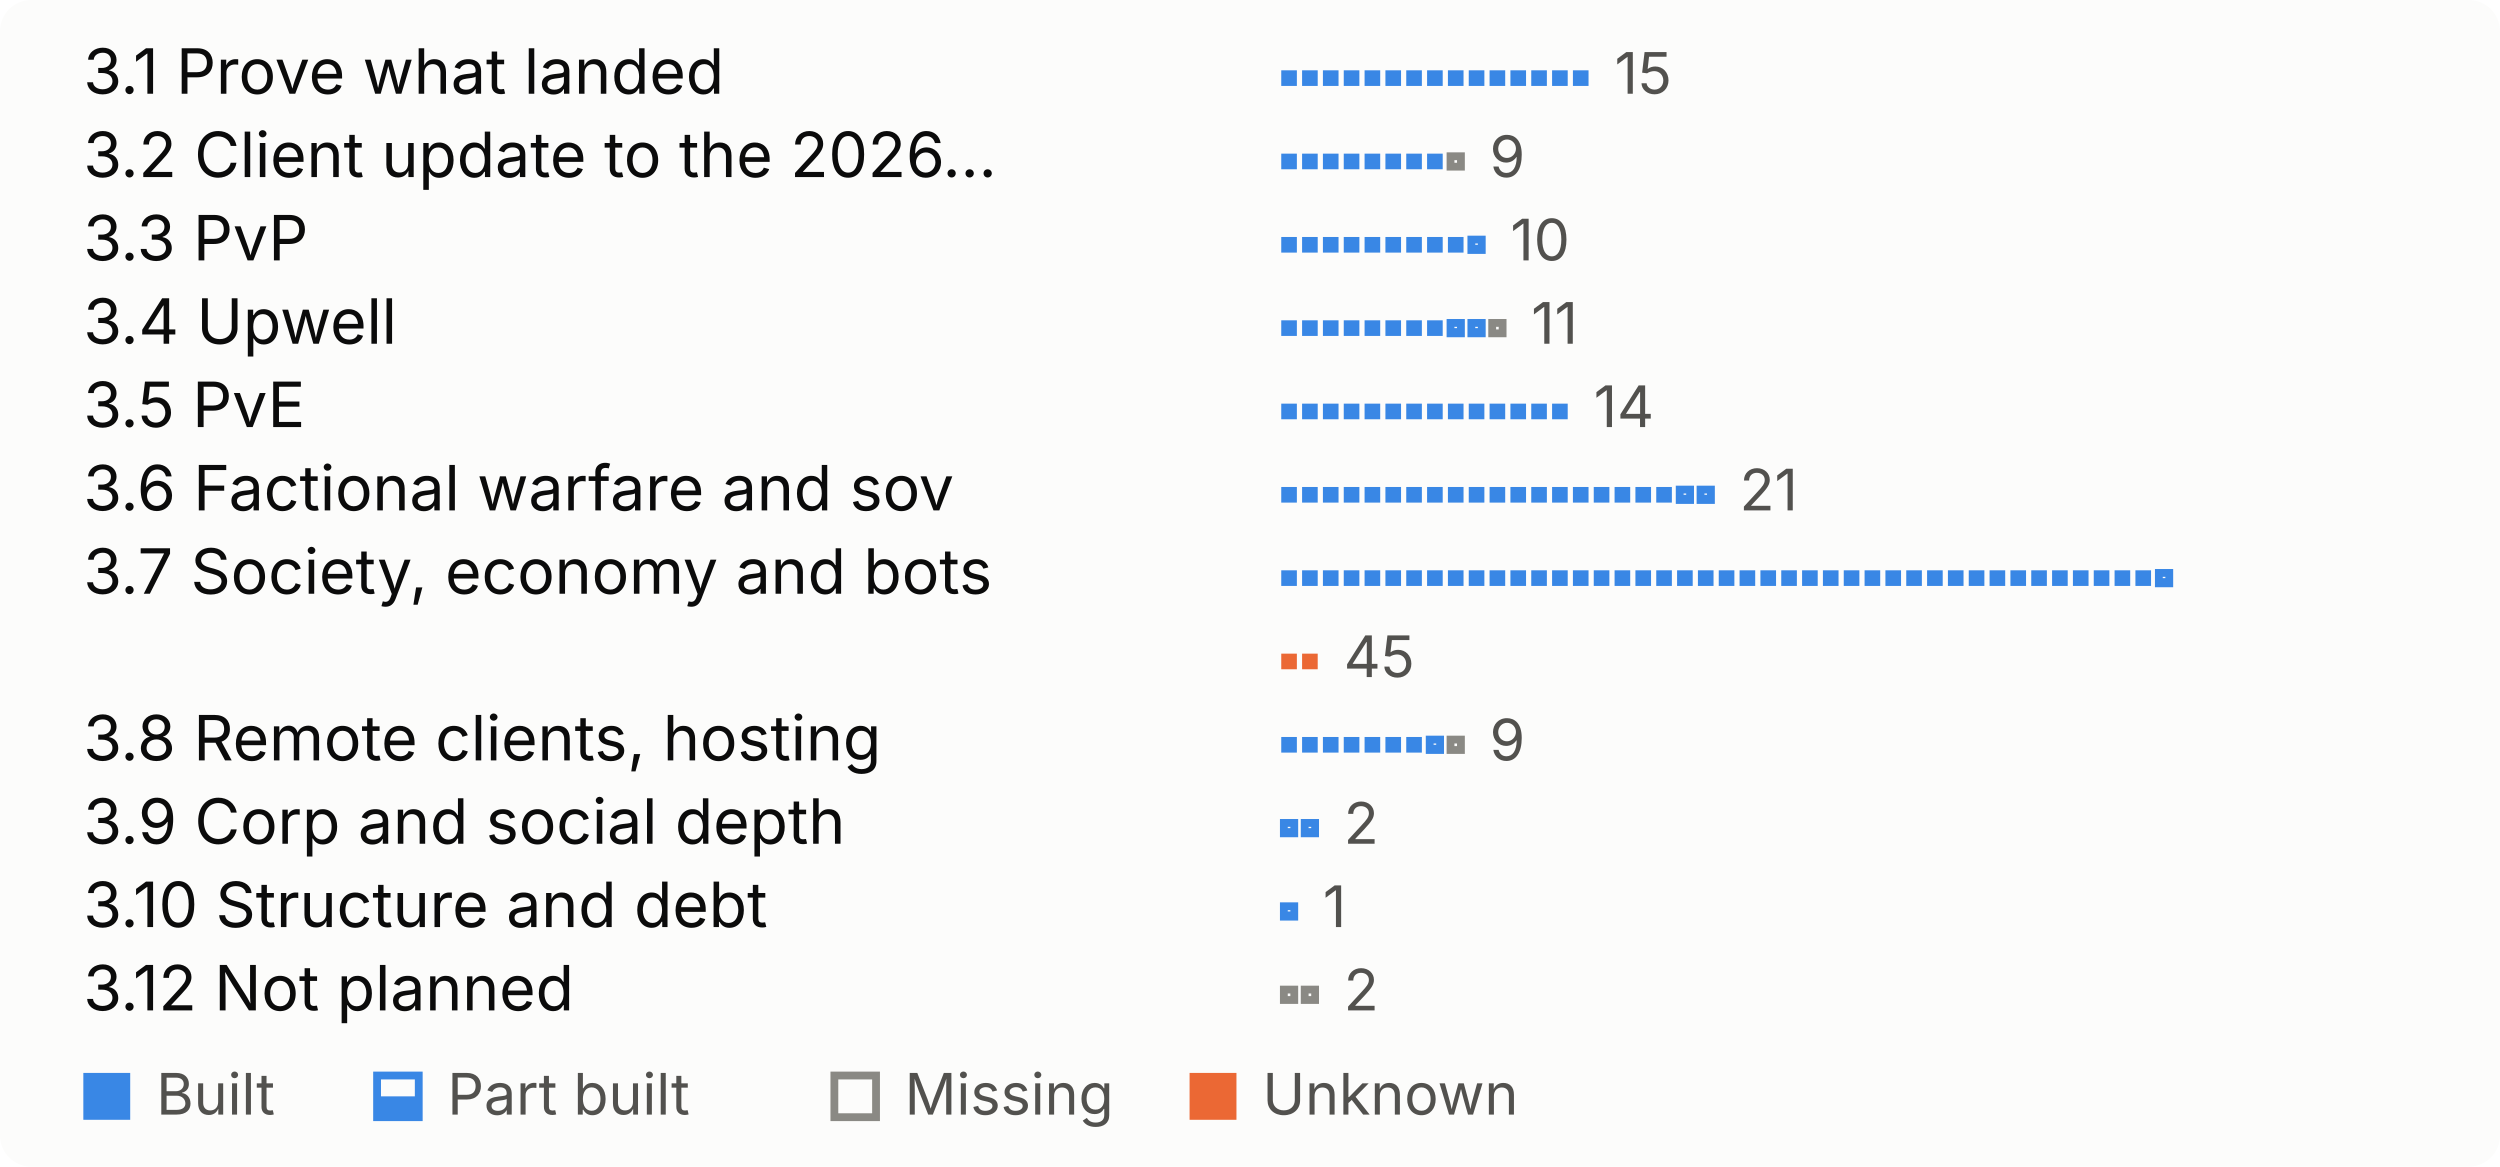
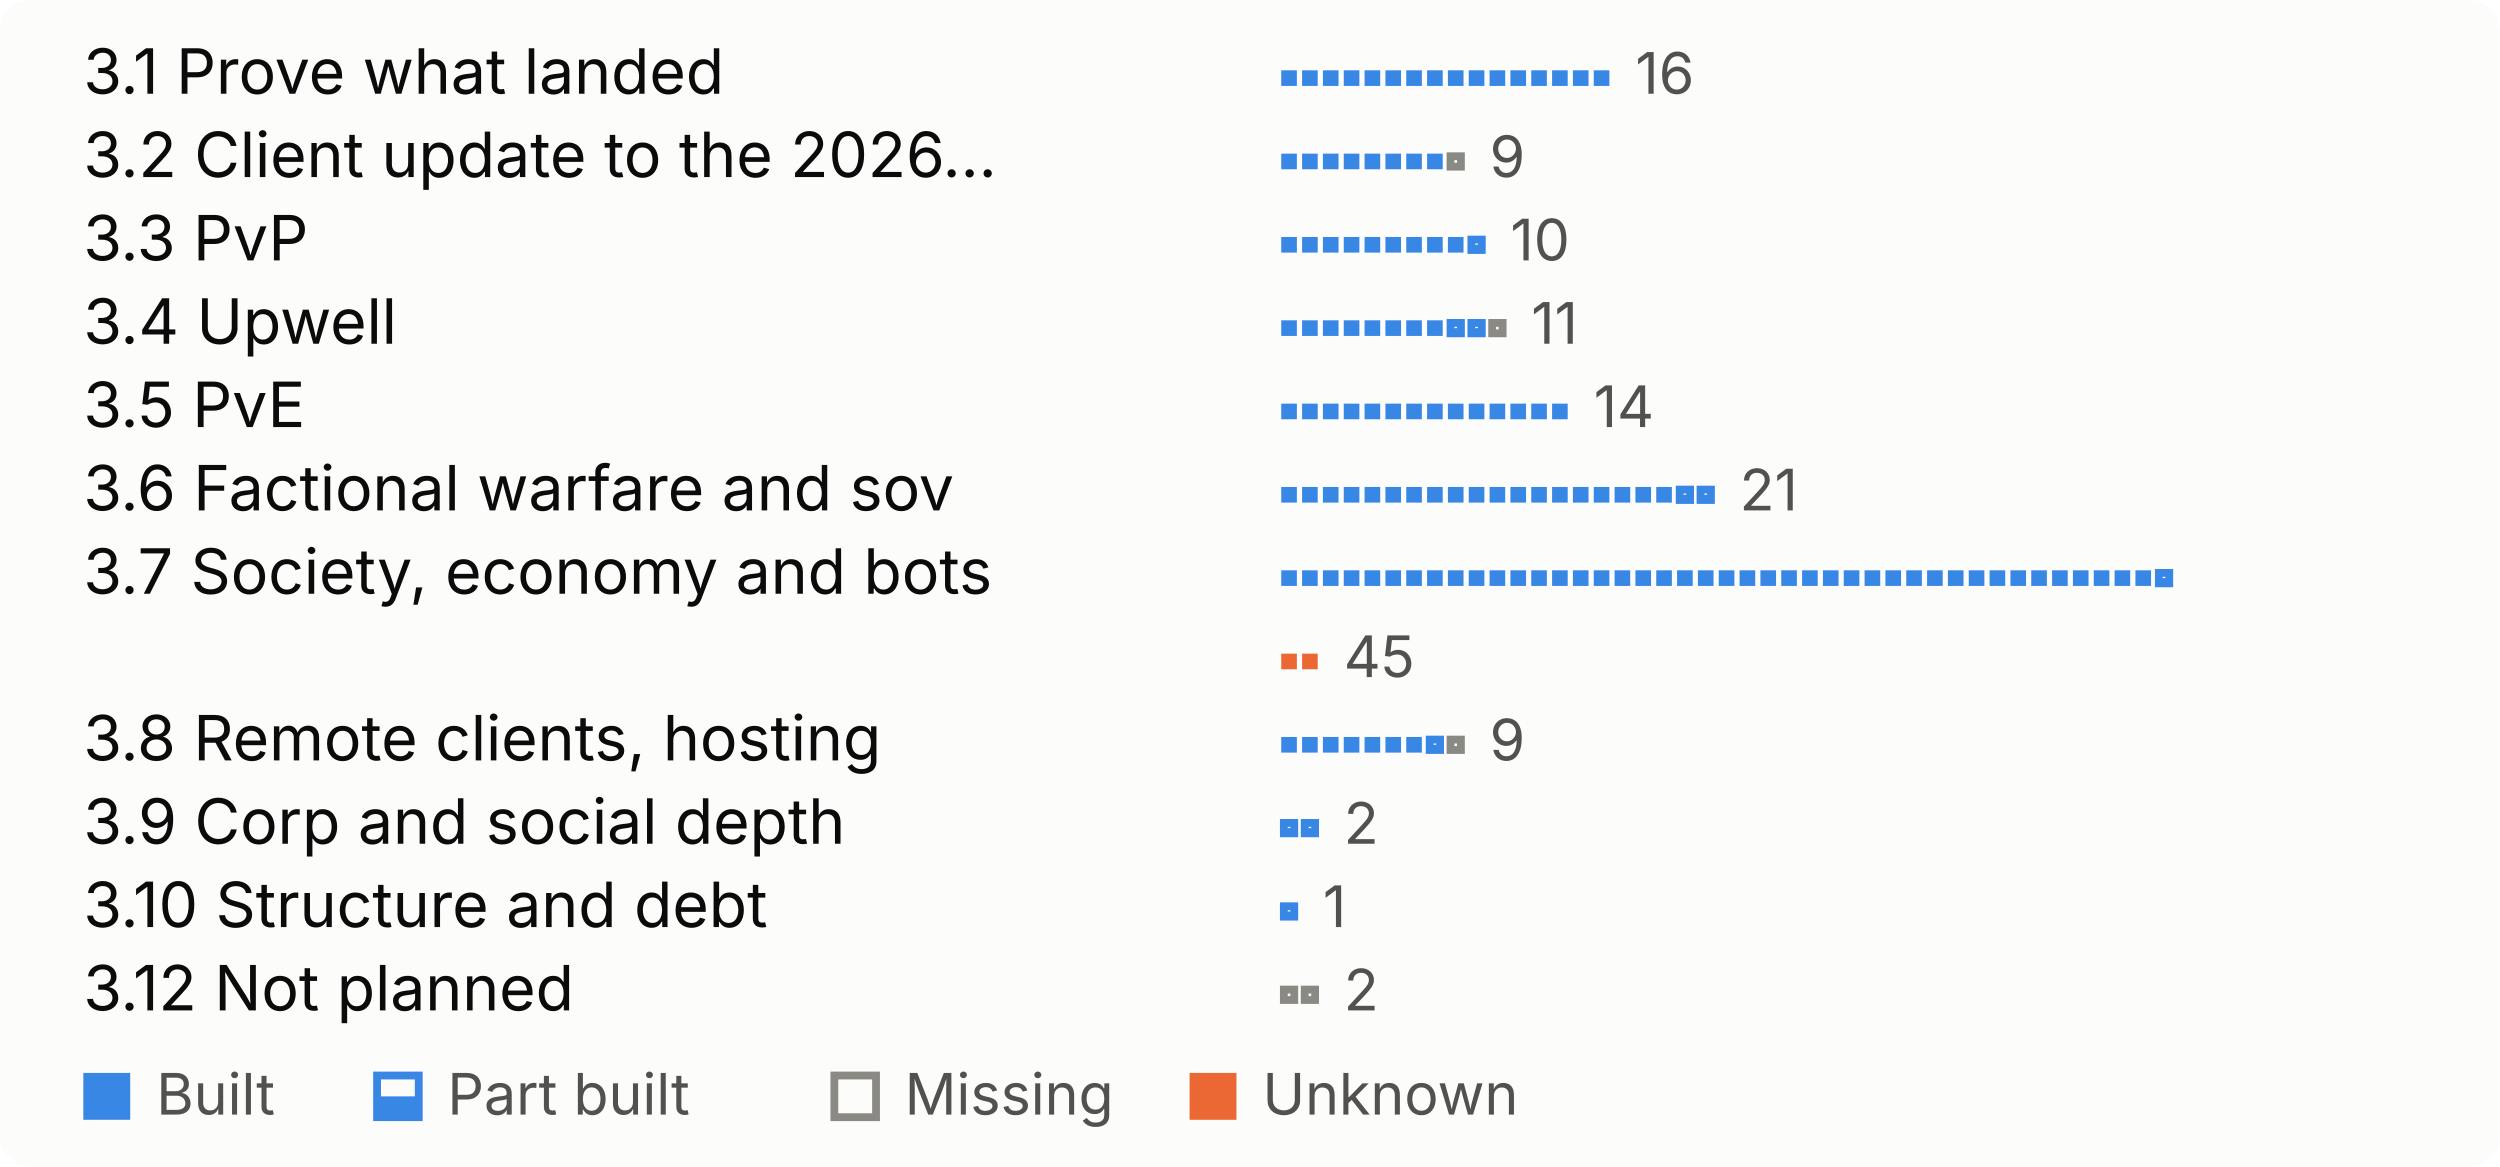
<svg xmlns="http://www.w3.org/2000/svg" width="480" height="224" viewBox="0 0 480 224" role="img" aria-label="What is left, by theme, one mark per open feature">
  <style>
.bg{fill:#fcfcfb}.t{fill:#0b0b0b}.s{fill:#52514e}.rule{fill:#e1e0d9}
.proved{fill:#184f95}.built{fill:#3987e5}.unknown{fill:#eb6834}
.part-o{fill:none;stroke:#3987e5;stroke-width:1.5}.part-f{fill:#3987e5}
.missing{fill:none;stroke:#8a8984;stroke-width:1.5}
.pass{fill:#184f95}.fail{fill:#eb6834}.none{fill:none;stroke:#8a8984;stroke-width:1.5}
@media (prefers-color-scheme:dark){
.bg{fill:#1a1a19}.t{fill:#f0efec}.s{fill:#c3c2b7}.rule{fill:#383835}
.proved{fill:#86b6ef}.built{fill:#3987e5}.unknown{fill:#d95926}
.part-o{stroke:#3987e5}.part-f{fill:#3987e5}
.missing{stroke:#8d8c85}
.pass{fill:#86b6ef}.fail{fill:#d95926}.none{stroke:#8d8c85}
}
text{font-family:system-ui,-apple-system,"Segoe UI",sans-serif;font-size:12px}
.big{font-size:26px;font-weight:600}.b{font-weight:600}.xs{font-size:11px}
</style>
  <rect width="480" height="224" rx="6" class="bg" />
  <text x="16.0" y="18.0" class="t">3.1 Prove what landed</text>
  <rect x="246.0" y="13.5" width="3" height="3" class="built" />
  <rect x="250.0" y="13.5" width="3" height="3" class="built" />
  <rect x="254.0" y="13.5" width="3" height="3" class="built" />
  <rect x="258.0" y="13.5" width="3" height="3" class="built" />
  <rect x="262.0" y="13.5" width="3" height="3" class="built" />
  <rect x="266.0" y="13.5" width="3" height="3" class="built" />
  <rect x="270.0" y="13.5" width="3" height="3" class="built" />
  <rect x="274.0" y="13.5" width="3" height="3" class="built" />
  <rect x="278.0" y="13.5" width="3" height="3" class="built" />
  <rect x="282.0" y="13.5" width="3" height="3" class="built" />
  <rect x="286.0" y="13.5" width="3" height="3" class="built" />
  <rect x="290.0" y="13.5" width="3" height="3" class="built" />
  <rect x="294.0" y="13.5" width="3" height="3" class="built" />
  <rect x="298.0" y="13.5" width="3" height="3" class="built" />
  <rect x="302.0" y="13.5" width="3" height="3" class="built" />
-   <text x="310.0" y="18.0" class="s xs">15</text>
+   <rect x="306.0" y="13.5" width="3" height="3" class="built" />
+   <text x="314.0" y="18.0" class="s xs">16</text>
  <text x="16.0" y="34.0" class="t">3.2 Client update to the 2026…</text>
  <rect x="246.0" y="29.5" width="3" height="3" class="built" />
  <rect x="250.0" y="29.5" width="3" height="3" class="built" />
  <rect x="254.0" y="29.5" width="3" height="3" class="built" />
  <rect x="258.0" y="29.5" width="3" height="3" class="built" />
  <rect x="262.0" y="29.5" width="3" height="3" class="built" />
  <rect x="266.0" y="29.5" width="3" height="3" class="built" />
  <rect x="270.0" y="29.5" width="3" height="3" class="built" />
  <rect x="274.0" y="29.5" width="3" height="3" class="built" />
  <rect x="278.5" y="30.0" width="2" height="2" fill="none" class="missing" />
  <text x="286.0" y="34.0" class="s xs">9</text>
  <text x="16.0" y="50.0" class="t">3.3 PvP</text>
  <rect x="246.0" y="45.5" width="3" height="3" class="built" />
  <rect x="250.0" y="45.5" width="3" height="3" class="built" />
  <rect x="254.0" y="45.5" width="3" height="3" class="built" />
  <rect x="258.0" y="45.5" width="3" height="3" class="built" />
  <rect x="262.0" y="45.5" width="3" height="3" class="built" />
  <rect x="266.0" y="45.5" width="3" height="3" class="built" />
  <rect x="270.0" y="45.5" width="3" height="3" class="built" />
  <rect x="274.0" y="45.5" width="3" height="3" class="built" />
  <rect x="278.0" y="45.5" width="3" height="3" class="built" />
  <rect x="282.5" y="46.0" width="2" height="2" fill="none" class="part-o" />
  <rect x="282.0" y="47.0" width="3" height="1.5" class="part-f" />
  <text x="290.0" y="50.0" class="s xs">10</text>
  <text x="16.0" y="66.0" class="t">3.4 Upwell</text>
  <rect x="246.0" y="61.5" width="3" height="3" class="built" />
  <rect x="250.0" y="61.5" width="3" height="3" class="built" />
  <rect x="254.0" y="61.5" width="3" height="3" class="built" />
  <rect x="258.0" y="61.5" width="3" height="3" class="built" />
  <rect x="262.0" y="61.5" width="3" height="3" class="built" />
  <rect x="266.0" y="61.5" width="3" height="3" class="built" />
  <rect x="270.0" y="61.5" width="3" height="3" class="built" />
  <rect x="274.0" y="61.5" width="3" height="3" class="built" />
  <rect x="278.5" y="62.0" width="2" height="2" fill="none" class="part-o" />
  <rect x="278.0" y="63.0" width="3" height="1.5" class="part-f" />
  <rect x="282.5" y="62.0" width="2" height="2" fill="none" class="part-o" />
  <rect x="282.0" y="63.0" width="3" height="1.5" class="part-f" />
  <rect x="286.5" y="62.0" width="2" height="2" fill="none" class="missing" />
  <text x="294.0" y="66.0" class="s xs">11</text>
  <text x="16.0" y="82.0" class="t">3.5 PvE</text>
  <rect x="246.0" y="77.5" width="3" height="3" class="built" />
  <rect x="250.0" y="77.5" width="3" height="3" class="built" />
  <rect x="254.0" y="77.5" width="3" height="3" class="built" />
  <rect x="258.0" y="77.5" width="3" height="3" class="built" />
  <rect x="262.0" y="77.5" width="3" height="3" class="built" />
  <rect x="266.0" y="77.5" width="3" height="3" class="built" />
  <rect x="270.0" y="77.5" width="3" height="3" class="built" />
  <rect x="274.0" y="77.5" width="3" height="3" class="built" />
  <rect x="278.0" y="77.5" width="3" height="3" class="built" />
  <rect x="282.0" y="77.5" width="3" height="3" class="built" />
  <rect x="286.0" y="77.5" width="3" height="3" class="built" />
  <rect x="290.0" y="77.5" width="3" height="3" class="built" />
  <rect x="294.0" y="77.5" width="3" height="3" class="built" />
  <rect x="298.0" y="77.5" width="3" height="3" class="built" />
  <text x="306.0" y="82.0" class="s xs">14</text>
  <text x="16.0" y="98.0" class="t">3.6 Factional warfare and sov</text>
  <rect x="246.0" y="93.5" width="3" height="3" class="built" />
  <rect x="250.0" y="93.5" width="3" height="3" class="built" />
  <rect x="254.0" y="93.5" width="3" height="3" class="built" />
  <rect x="258.0" y="93.5" width="3" height="3" class="built" />
  <rect x="262.0" y="93.5" width="3" height="3" class="built" />
  <rect x="266.0" y="93.5" width="3" height="3" class="built" />
  <rect x="270.0" y="93.5" width="3" height="3" class="built" />
  <rect x="274.0" y="93.5" width="3" height="3" class="built" />
  <rect x="278.0" y="93.5" width="3" height="3" class="built" />
  <rect x="282.0" y="93.5" width="3" height="3" class="built" />
  <rect x="286.0" y="93.5" width="3" height="3" class="built" />
  <rect x="290.0" y="93.5" width="3" height="3" class="built" />
  <rect x="294.0" y="93.5" width="3" height="3" class="built" />
  <rect x="298.0" y="93.5" width="3" height="3" class="built" />
  <rect x="302.0" y="93.5" width="3" height="3" class="built" />
  <rect x="306.0" y="93.5" width="3" height="3" class="built" />
  <rect x="310.0" y="93.5" width="3" height="3" class="built" />
  <rect x="314.0" y="93.5" width="3" height="3" class="built" />
  <rect x="318.0" y="93.5" width="3" height="3" class="built" />
  <rect x="322.5" y="94.0" width="2" height="2" fill="none" class="part-o" />
  <rect x="322.0" y="95.0" width="3" height="1.5" class="part-f" />
  <rect x="326.5" y="94.0" width="2" height="2" fill="none" class="part-o" />
  <rect x="326.0" y="95.0" width="3" height="1.5" class="part-f" />
  <text x="334.0" y="98.0" class="s xs">21</text>
  <text x="16.0" y="114.0" class="t">3.7 Society, economy and bots</text>
  <rect x="246.0" y="109.5" width="3" height="3" class="built" />
  <rect x="250.0" y="109.5" width="3" height="3" class="built" />
  <rect x="254.0" y="109.5" width="3" height="3" class="built" />
  <rect x="258.0" y="109.5" width="3" height="3" class="built" />
  <rect x="262.0" y="109.5" width="3" height="3" class="built" />
  <rect x="266.0" y="109.5" width="3" height="3" class="built" />
  <rect x="270.0" y="109.5" width="3" height="3" class="built" />
  <rect x="274.0" y="109.5" width="3" height="3" class="built" />
  <rect x="278.0" y="109.5" width="3" height="3" class="built" />
  <rect x="282.0" y="109.5" width="3" height="3" class="built" />
  <rect x="286.0" y="109.5" width="3" height="3" class="built" />
  <rect x="290.0" y="109.5" width="3" height="3" class="built" />
  <rect x="294.0" y="109.5" width="3" height="3" class="built" />
  <rect x="298.0" y="109.5" width="3" height="3" class="built" />
  <rect x="302.0" y="109.5" width="3" height="3" class="built" />
  <rect x="306.0" y="109.5" width="3" height="3" class="built" />
  <rect x="310.0" y="109.5" width="3" height="3" class="built" />
  <rect x="314.0" y="109.5" width="3" height="3" class="built" />
  <rect x="318.0" y="109.5" width="3" height="3" class="built" />
  <rect x="322.0" y="109.5" width="3" height="3" class="built" />
  <rect x="326.0" y="109.5" width="3" height="3" class="built" />
  <rect x="330.0" y="109.5" width="3" height="3" class="built" />
  <rect x="334.0" y="109.5" width="3" height="3" class="built" />
  <rect x="338.0" y="109.5" width="3" height="3" class="built" />
  <rect x="342.0" y="109.5" width="3" height="3" class="built" />
  <rect x="346.0" y="109.5" width="3" height="3" class="built" />
  <rect x="350.0" y="109.5" width="3" height="3" class="built" />
  <rect x="354.0" y="109.5" width="3" height="3" class="built" />
  <rect x="358.0" y="109.5" width="3" height="3" class="built" />
  <rect x="362.0" y="109.5" width="3" height="3" class="built" />
  <rect x="366.0" y="109.5" width="3" height="3" class="built" />
  <rect x="370.0" y="109.5" width="3" height="3" class="built" />
  <rect x="374.0" y="109.5" width="3" height="3" class="built" />
  <rect x="378.0" y="109.5" width="3" height="3" class="built" />
  <rect x="382.0" y="109.5" width="3" height="3" class="built" />
  <rect x="386.0" y="109.5" width="3" height="3" class="built" />
  <rect x="390.0" y="109.5" width="3" height="3" class="built" />
  <rect x="394.0" y="109.5" width="3" height="3" class="built" />
  <rect x="398.0" y="109.5" width="3" height="3" class="built" />
  <rect x="402.0" y="109.5" width="3" height="3" class="built" />
  <rect x="406.0" y="109.5" width="3" height="3" class="built" />
  <rect x="410.0" y="109.5" width="3" height="3" class="built" />
  <rect x="414.5" y="110.0" width="2" height="2" fill="none" class="part-o" />
  <rect x="414.0" y="111.0" width="3" height="1.5" class="part-f" />
  <rect x="246.0" y="125.5" width="3" height="3" class="unknown" />
  <rect x="250.0" y="125.5" width="3" height="3" class="unknown" />
  <text x="258.0" y="130.0" class="s xs">45</text>
  <text x="16.0" y="146.0" class="t">3.8 Remote clients, hosting</text>
  <rect x="246.0" y="141.5" width="3" height="3" class="built" />
  <rect x="250.0" y="141.5" width="3" height="3" class="built" />
  <rect x="254.0" y="141.5" width="3" height="3" class="built" />
  <rect x="258.0" y="141.5" width="3" height="3" class="built" />
  <rect x="262.0" y="141.5" width="3" height="3" class="built" />
  <rect x="266.0" y="141.5" width="3" height="3" class="built" />
  <rect x="270.0" y="141.5" width="3" height="3" class="built" />
  <rect x="274.5" y="142.0" width="2" height="2" fill="none" class="part-o" />
  <rect x="274.0" y="143.0" width="3" height="1.5" class="part-f" />
  <rect x="278.5" y="142.0" width="2" height="2" fill="none" class="missing" />
  <text x="286.0" y="146.0" class="s xs">9</text>
  <text x="16.0" y="162.0" class="t">3.9 Corp and social depth</text>
  <rect x="246.5" y="158.0" width="2" height="2" fill="none" class="part-o" />
  <rect x="246.0" y="159.0" width="3" height="1.5" class="part-f" />
  <rect x="250.5" y="158.0" width="2" height="2" fill="none" class="part-o" />
  <rect x="250.0" y="159.0" width="3" height="1.5" class="part-f" />
  <text x="258.0" y="162.0" class="s xs">2</text>
  <text x="16.0" y="178.0" class="t">3.10 Structure and debt</text>
  <rect x="246.5" y="174.0" width="2" height="2" fill="none" class="part-o" />
  <rect x="246.0" y="175.0" width="3" height="1.5" class="part-f" />
  <text x="254.0" y="178.0" class="s xs">1</text>
  <text x="16.0" y="194.0" class="t">3.12 Not planned</text>
  <rect x="246.5" y="190.0" width="2" height="2" fill="none" class="missing" />
  <rect x="250.5" y="190.0" width="2" height="2" fill="none" class="missing" />
  <text x="258.0" y="194.0" class="s xs">2</text>
  <rect x="16.0" y="206.0" width="9" height="9" class="built" />
  <text x="30.0" y="214.0" class="s xs">Built</text>
  <rect x="72.4" y="206.5" width="8" height="8" fill="none" class="part-o" />
  <rect x="71.9" y="210.5" width="9" height="4.5" class="part-f" />
  <text x="85.9" y="214.0" class="s xs">Part built</text>
  <rect x="160.2" y="206.5" width="8" height="8" fill="none" class="missing" />
  <text x="173.7" y="214.0" class="s xs">Missing</text>
  <rect x="228.4" y="206.0" width="9" height="9" class="unknown" />
  <text x="242.4" y="214.0" class="s xs">Unknown</text>
</svg>
